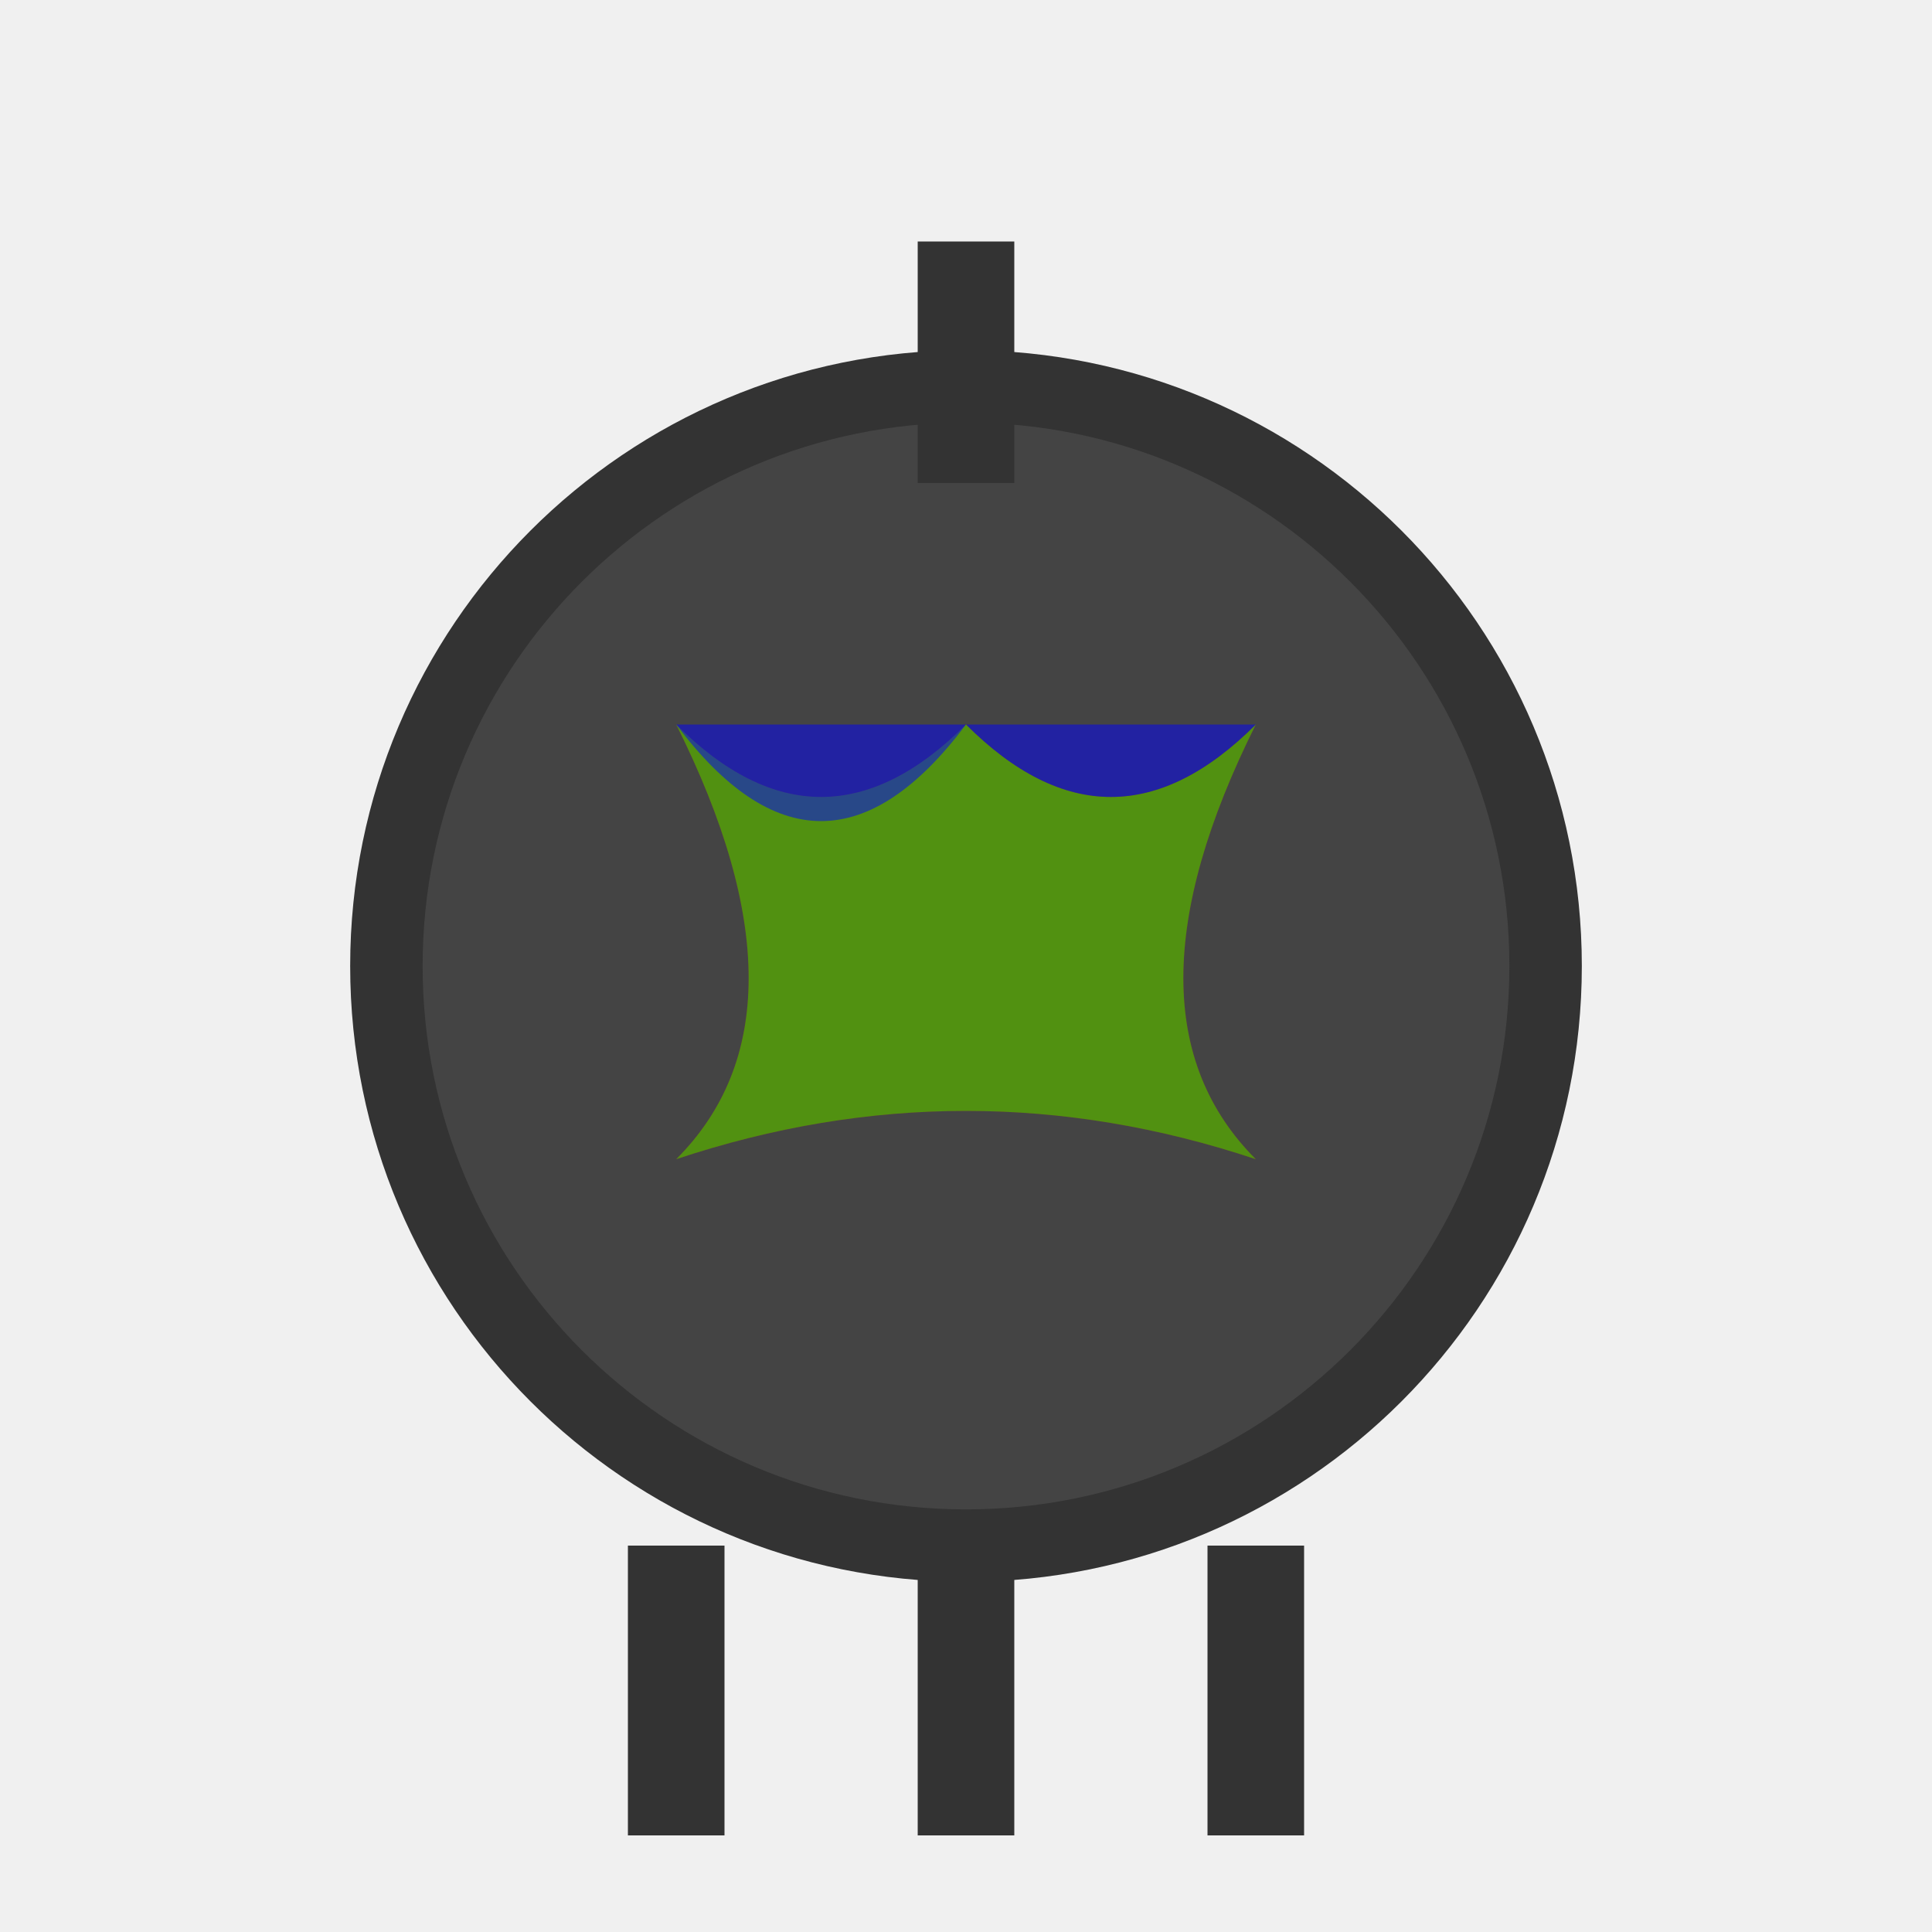
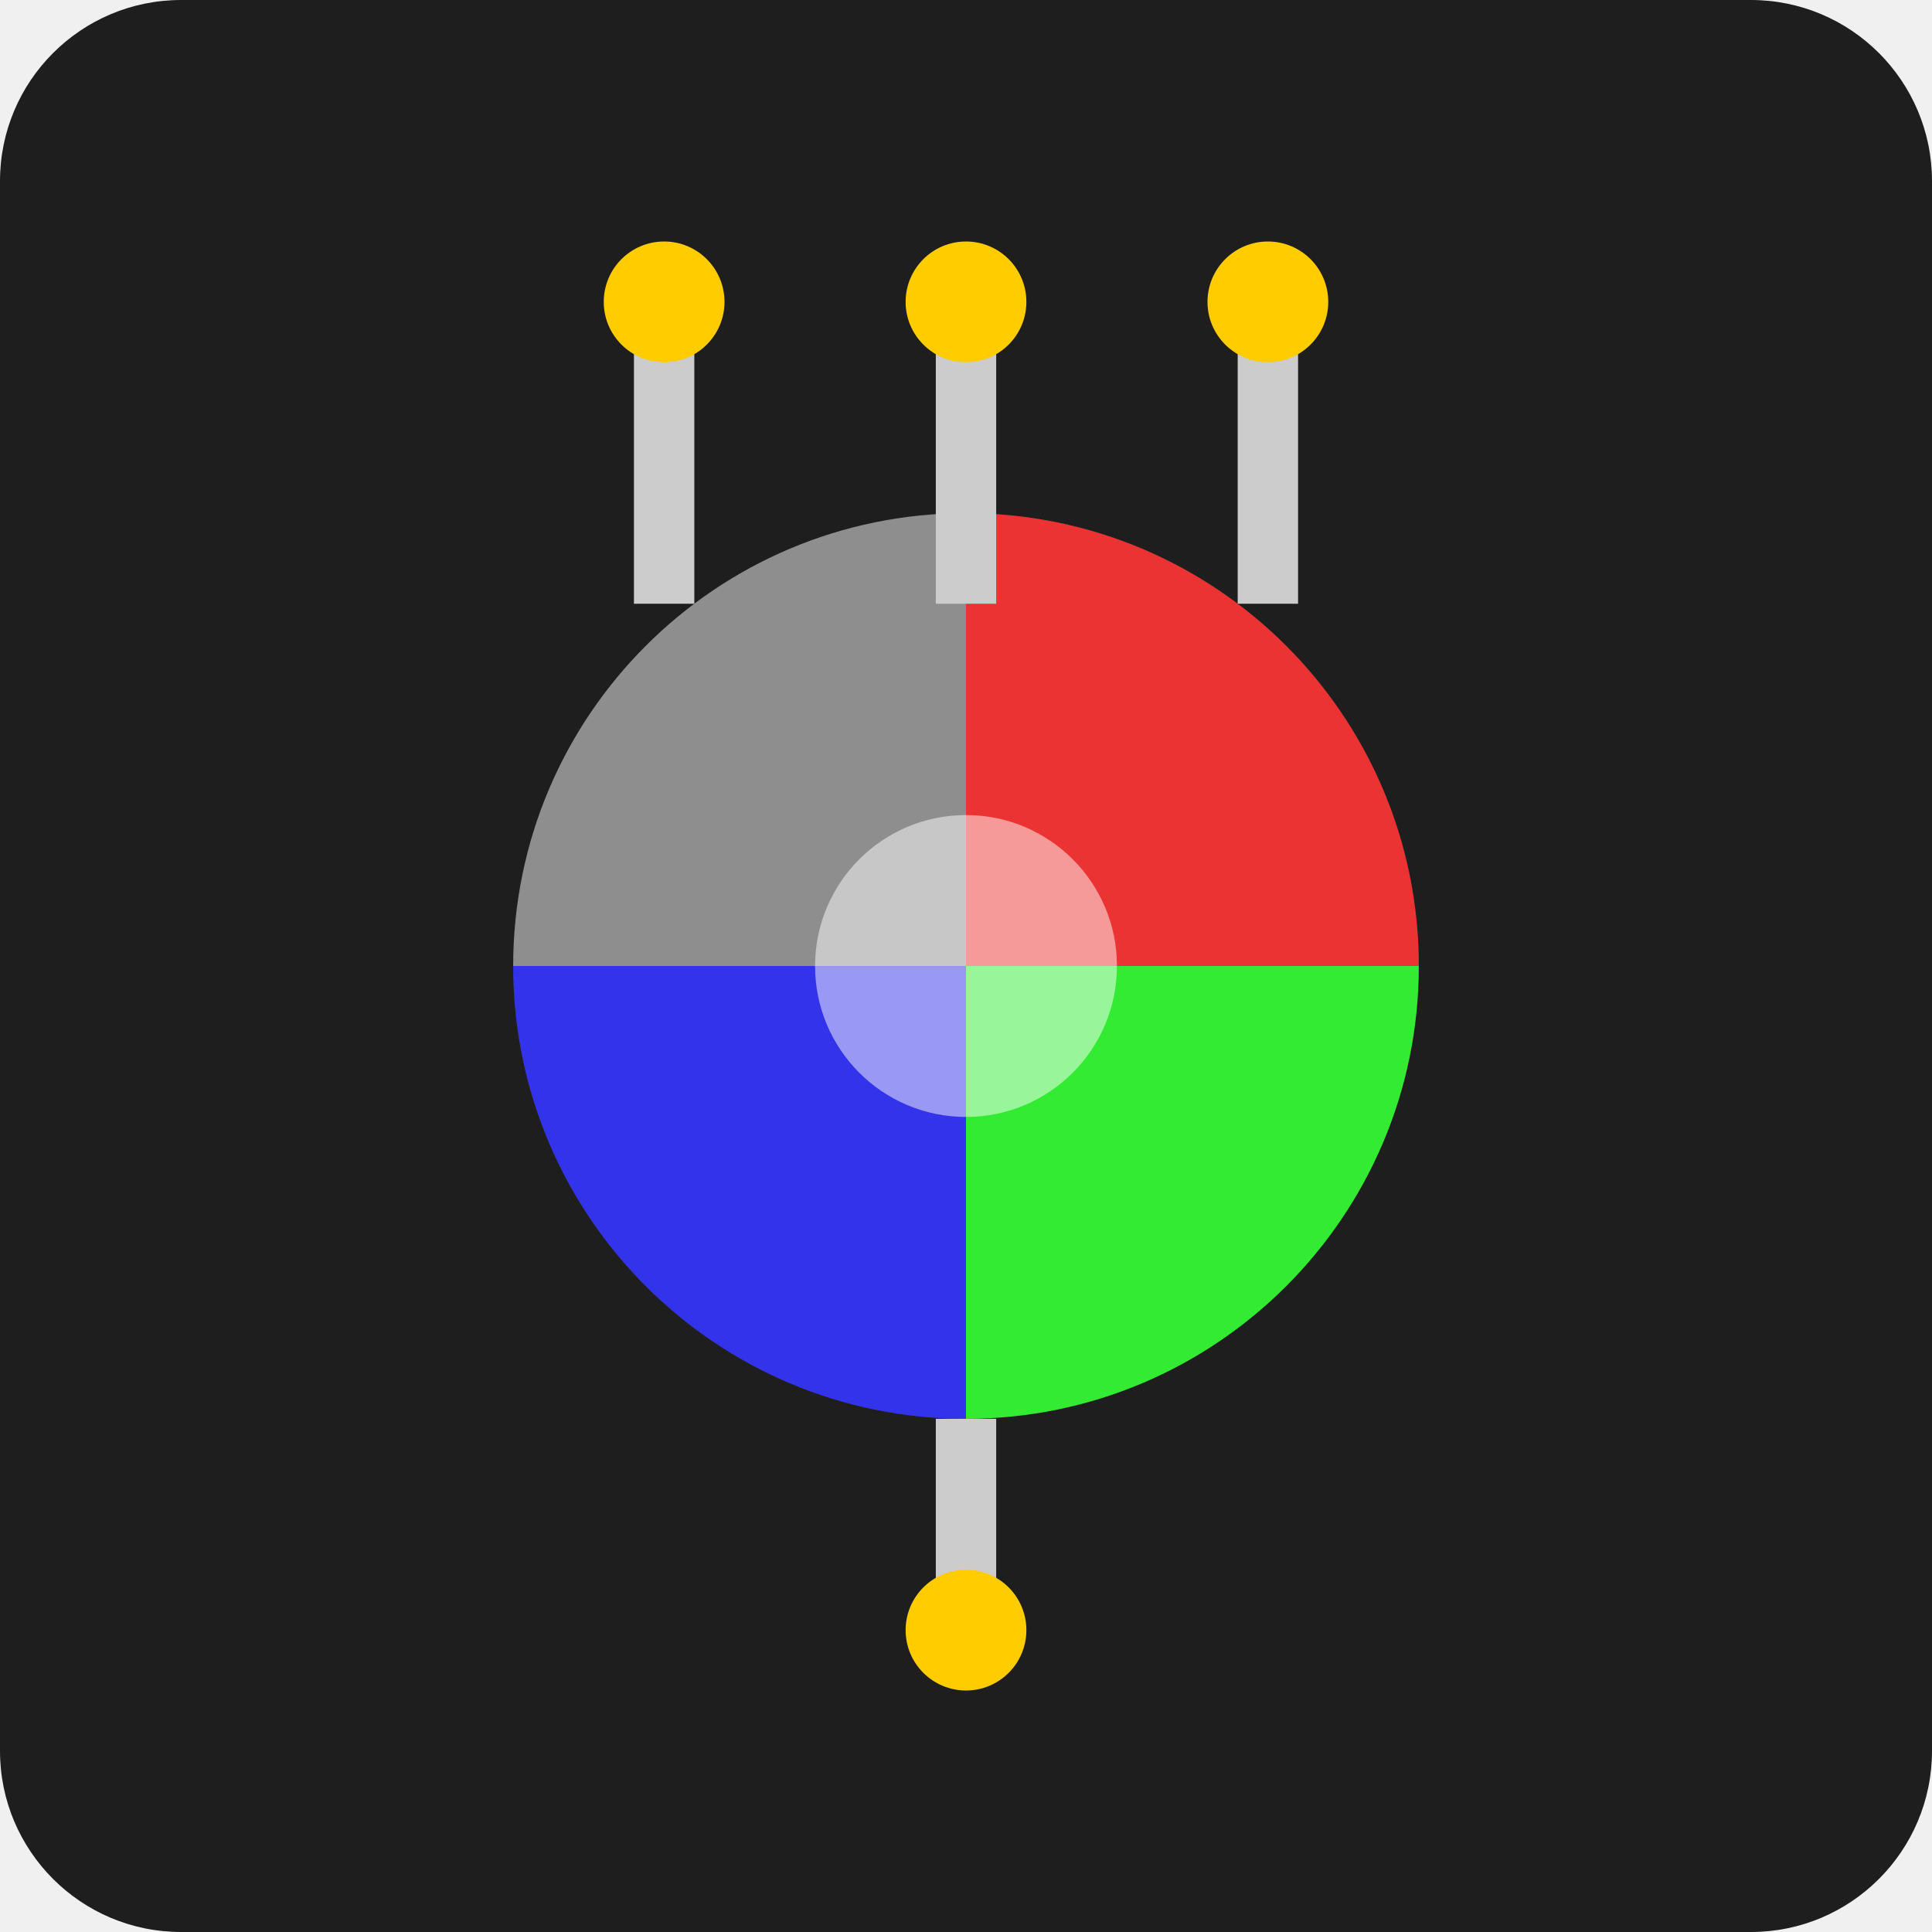
- <svg xmlns="http://www.w3.org/2000/svg" viewBox="0 0 40 40" width="40" height="40">
-   <circle cx="20" cy="20" r="12" fill="#444" stroke="#333" stroke-width="1.5" />
-   <path d="M20,15 Q23,18 26,15 Q23,21 26,24 Q20,22 14,24 Q17,21 14,15 Q17,18 20,15 Z" fill="#ff0000" fill-opacity="0.5" />
-   <path d="M20,15 Q17,18 14,15 Q17,21 14,24 Q20,22 26,24 Q23,21 26,15 Q23,18 20,15 Z" fill="#00ff00" fill-opacity="0.5" />
-   <path d="M20,15 Q23,18 26,15 Q17,15 14,15 Q17,19 20,15 Z" fill="#0000ff" fill-opacity="0.5" />
-   <line x1="20" y1="5" x2="20" y2="10" stroke="#333" stroke-width="2" />
-   <line x1="14" y1="32" x2="14" y2="38" stroke="#333" stroke-width="2" />
-   <line x1="20" y1="32" x2="20" y2="38" stroke="#333" stroke-width="2" />
-   <line x1="26" y1="32" x2="26" y2="38" stroke="#333" stroke-width="2" />
+ <svg xmlns="http://www.w3.org/2000/svg" viewBox="0 0 64 64" width="64" height="64">
+   <rect x="0" y="0" width="64" height="64" fill="#1e1e1e" rx="6" ry="6" />
+   <circle cx="32" cy="32" r="15" fill="#333" />
+   <path d="M32,32 L32,17 A15,15 0 0,1 47,32 z" fill="#ff3333" opacity="0.9" />
+   <path d="M32,32 L47,32 A15,15 0 0,1 32,47 z" fill="#33ff33" opacity="0.9" />
+   <path d="M32,32 L32,47 A15,15 0 0,1 17,32 z" fill="#3333ff" opacity="0.9" />
+   <path d="M32,32 L17,32 A15,15 0 0,1 32,17 z" fill="#cccccc" opacity="0.6" />
+   <circle cx="32" cy="32" r="5" fill="#ffffff" opacity="0.5" />
+   <line x1="22" y1="10" x2="22" y2="20" stroke="#cccccc" stroke-width="2" />
+   <line x1="32" y1="10" x2="32" y2="20" stroke="#cccccc" stroke-width="2" />
+   <line x1="42" y1="10" x2="42" y2="20" stroke="#cccccc" stroke-width="2" />
+   <line x1="32" y1="47" x2="32" y2="54" stroke="#cccccc" stroke-width="2" />
+   <circle cx="22" cy="10" r="2" fill="#ffcc00" />
+   <circle cx="32" cy="10" r="2" fill="#ffcc00" />
+   <circle cx="42" cy="10" r="2" fill="#ffcc00" />
+   <circle cx="32" cy="54" r="2" fill="#ffcc00" />
</svg>
